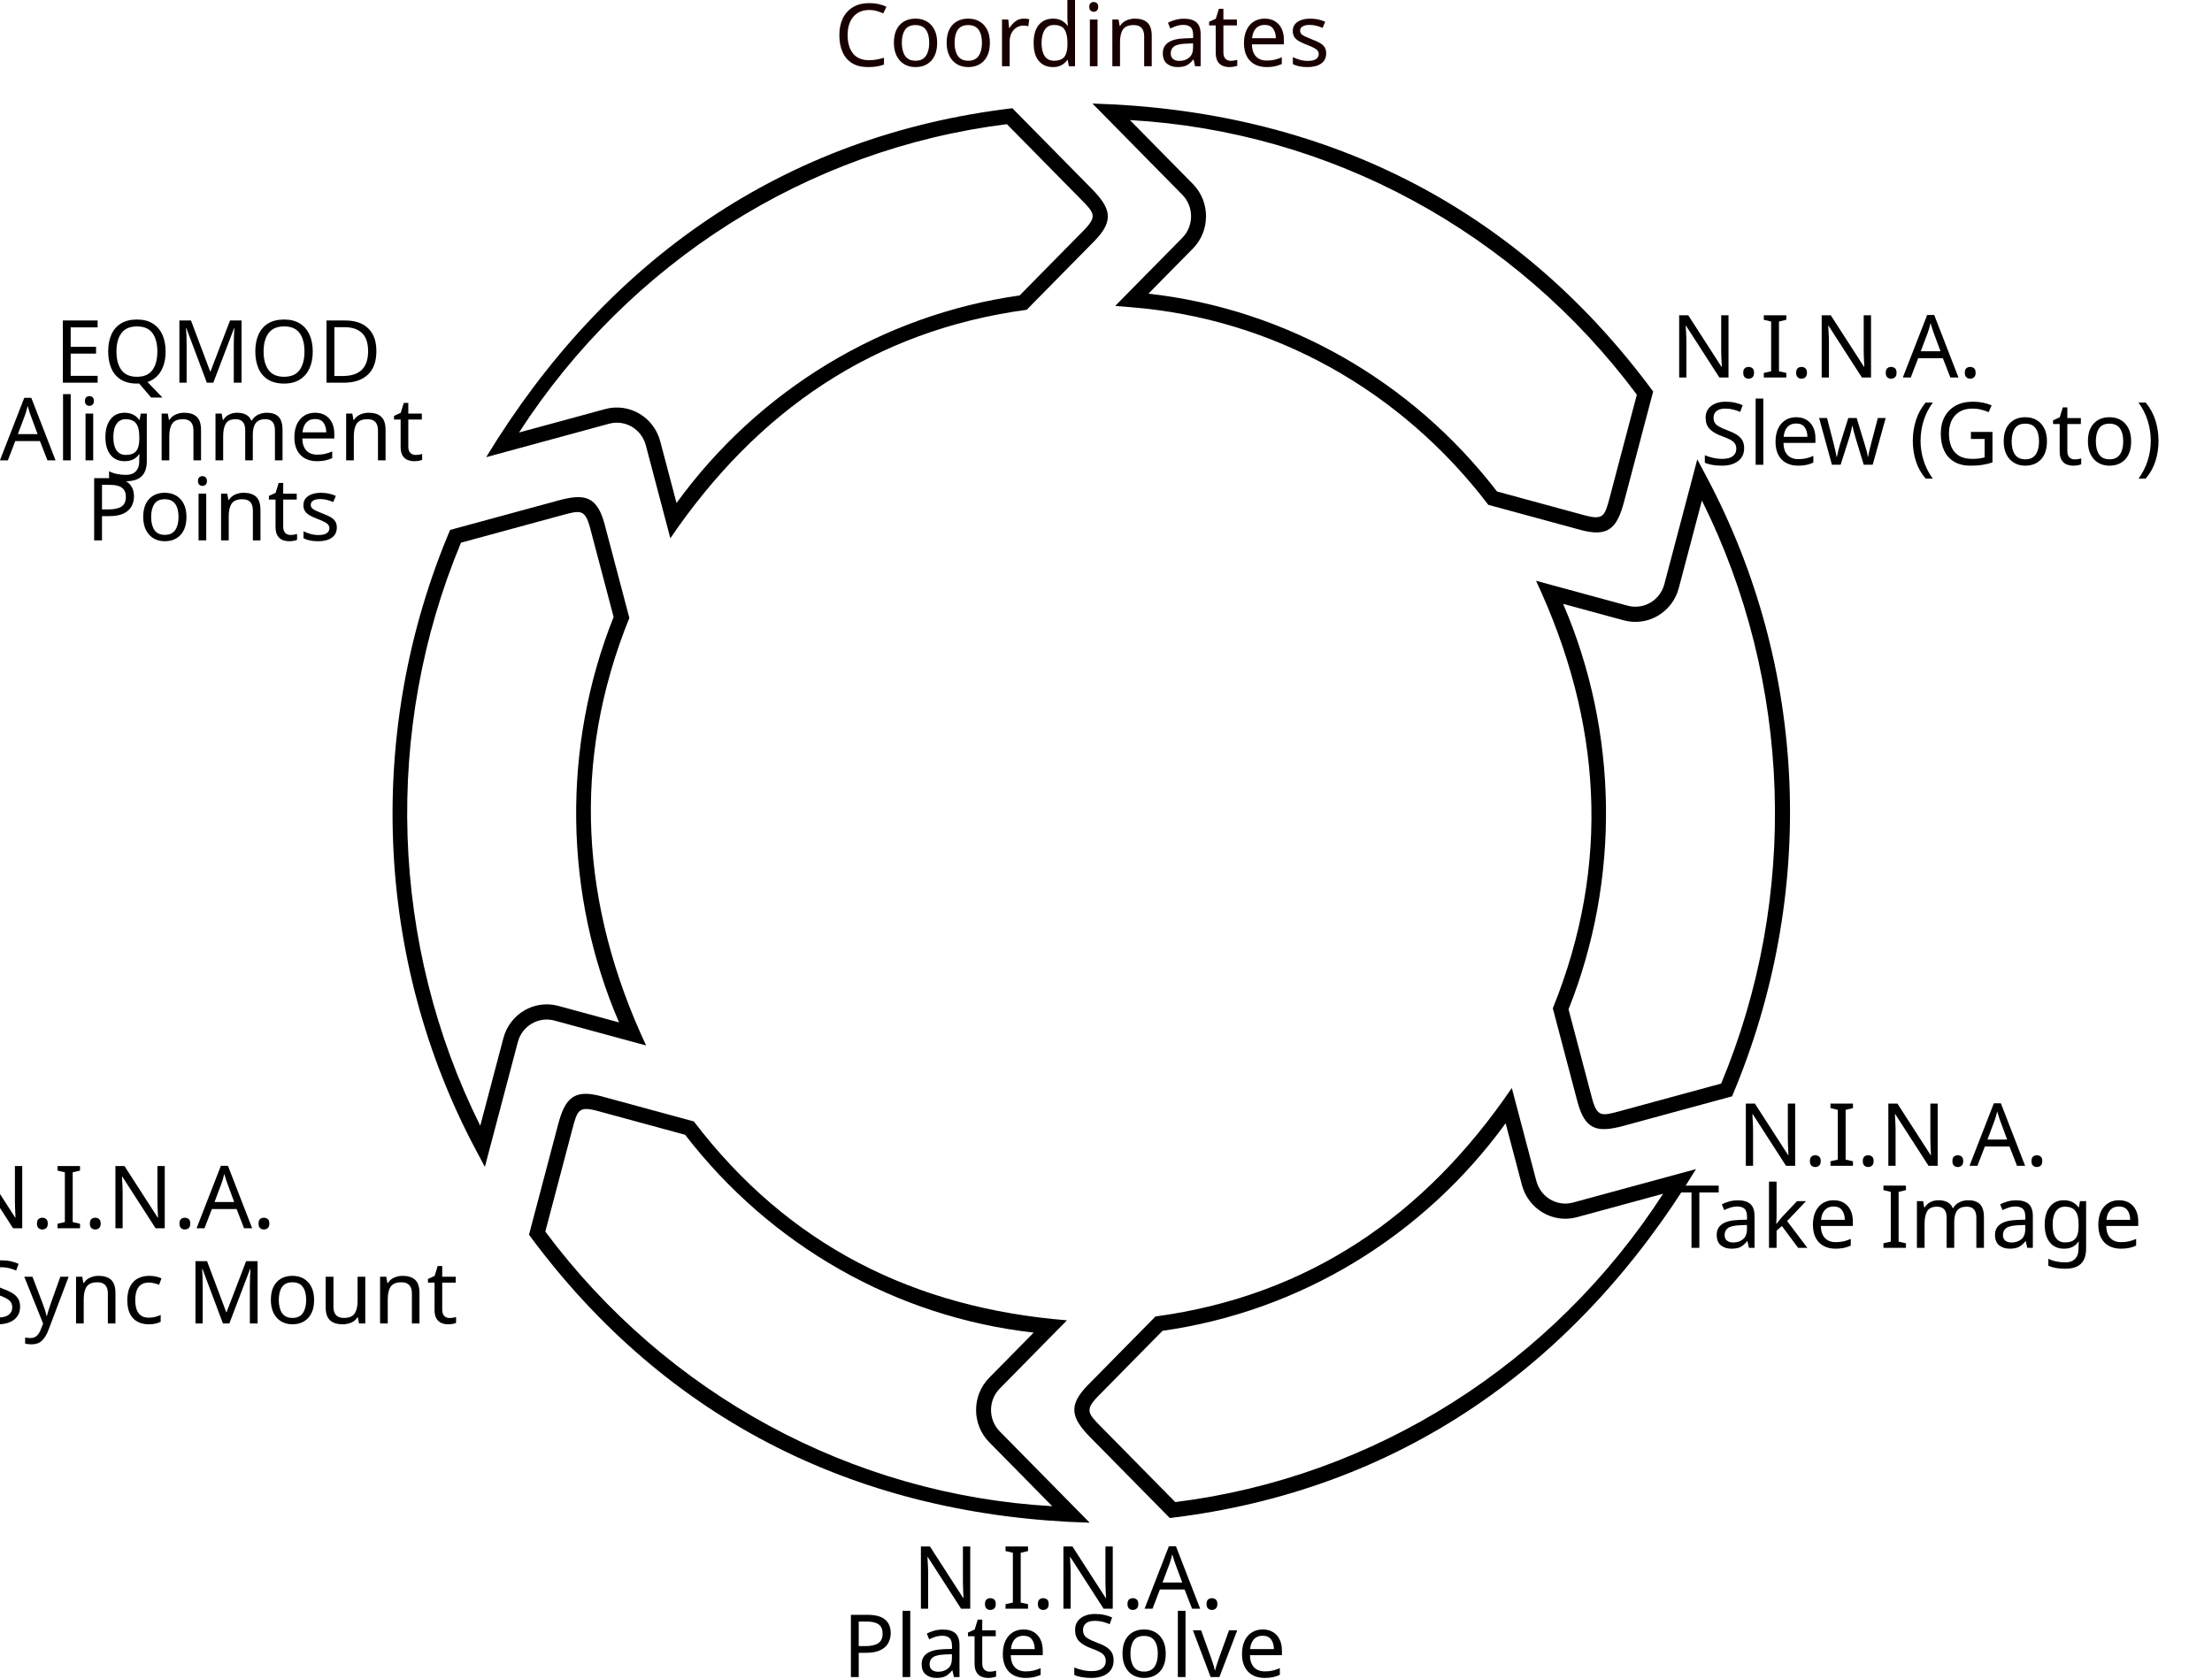
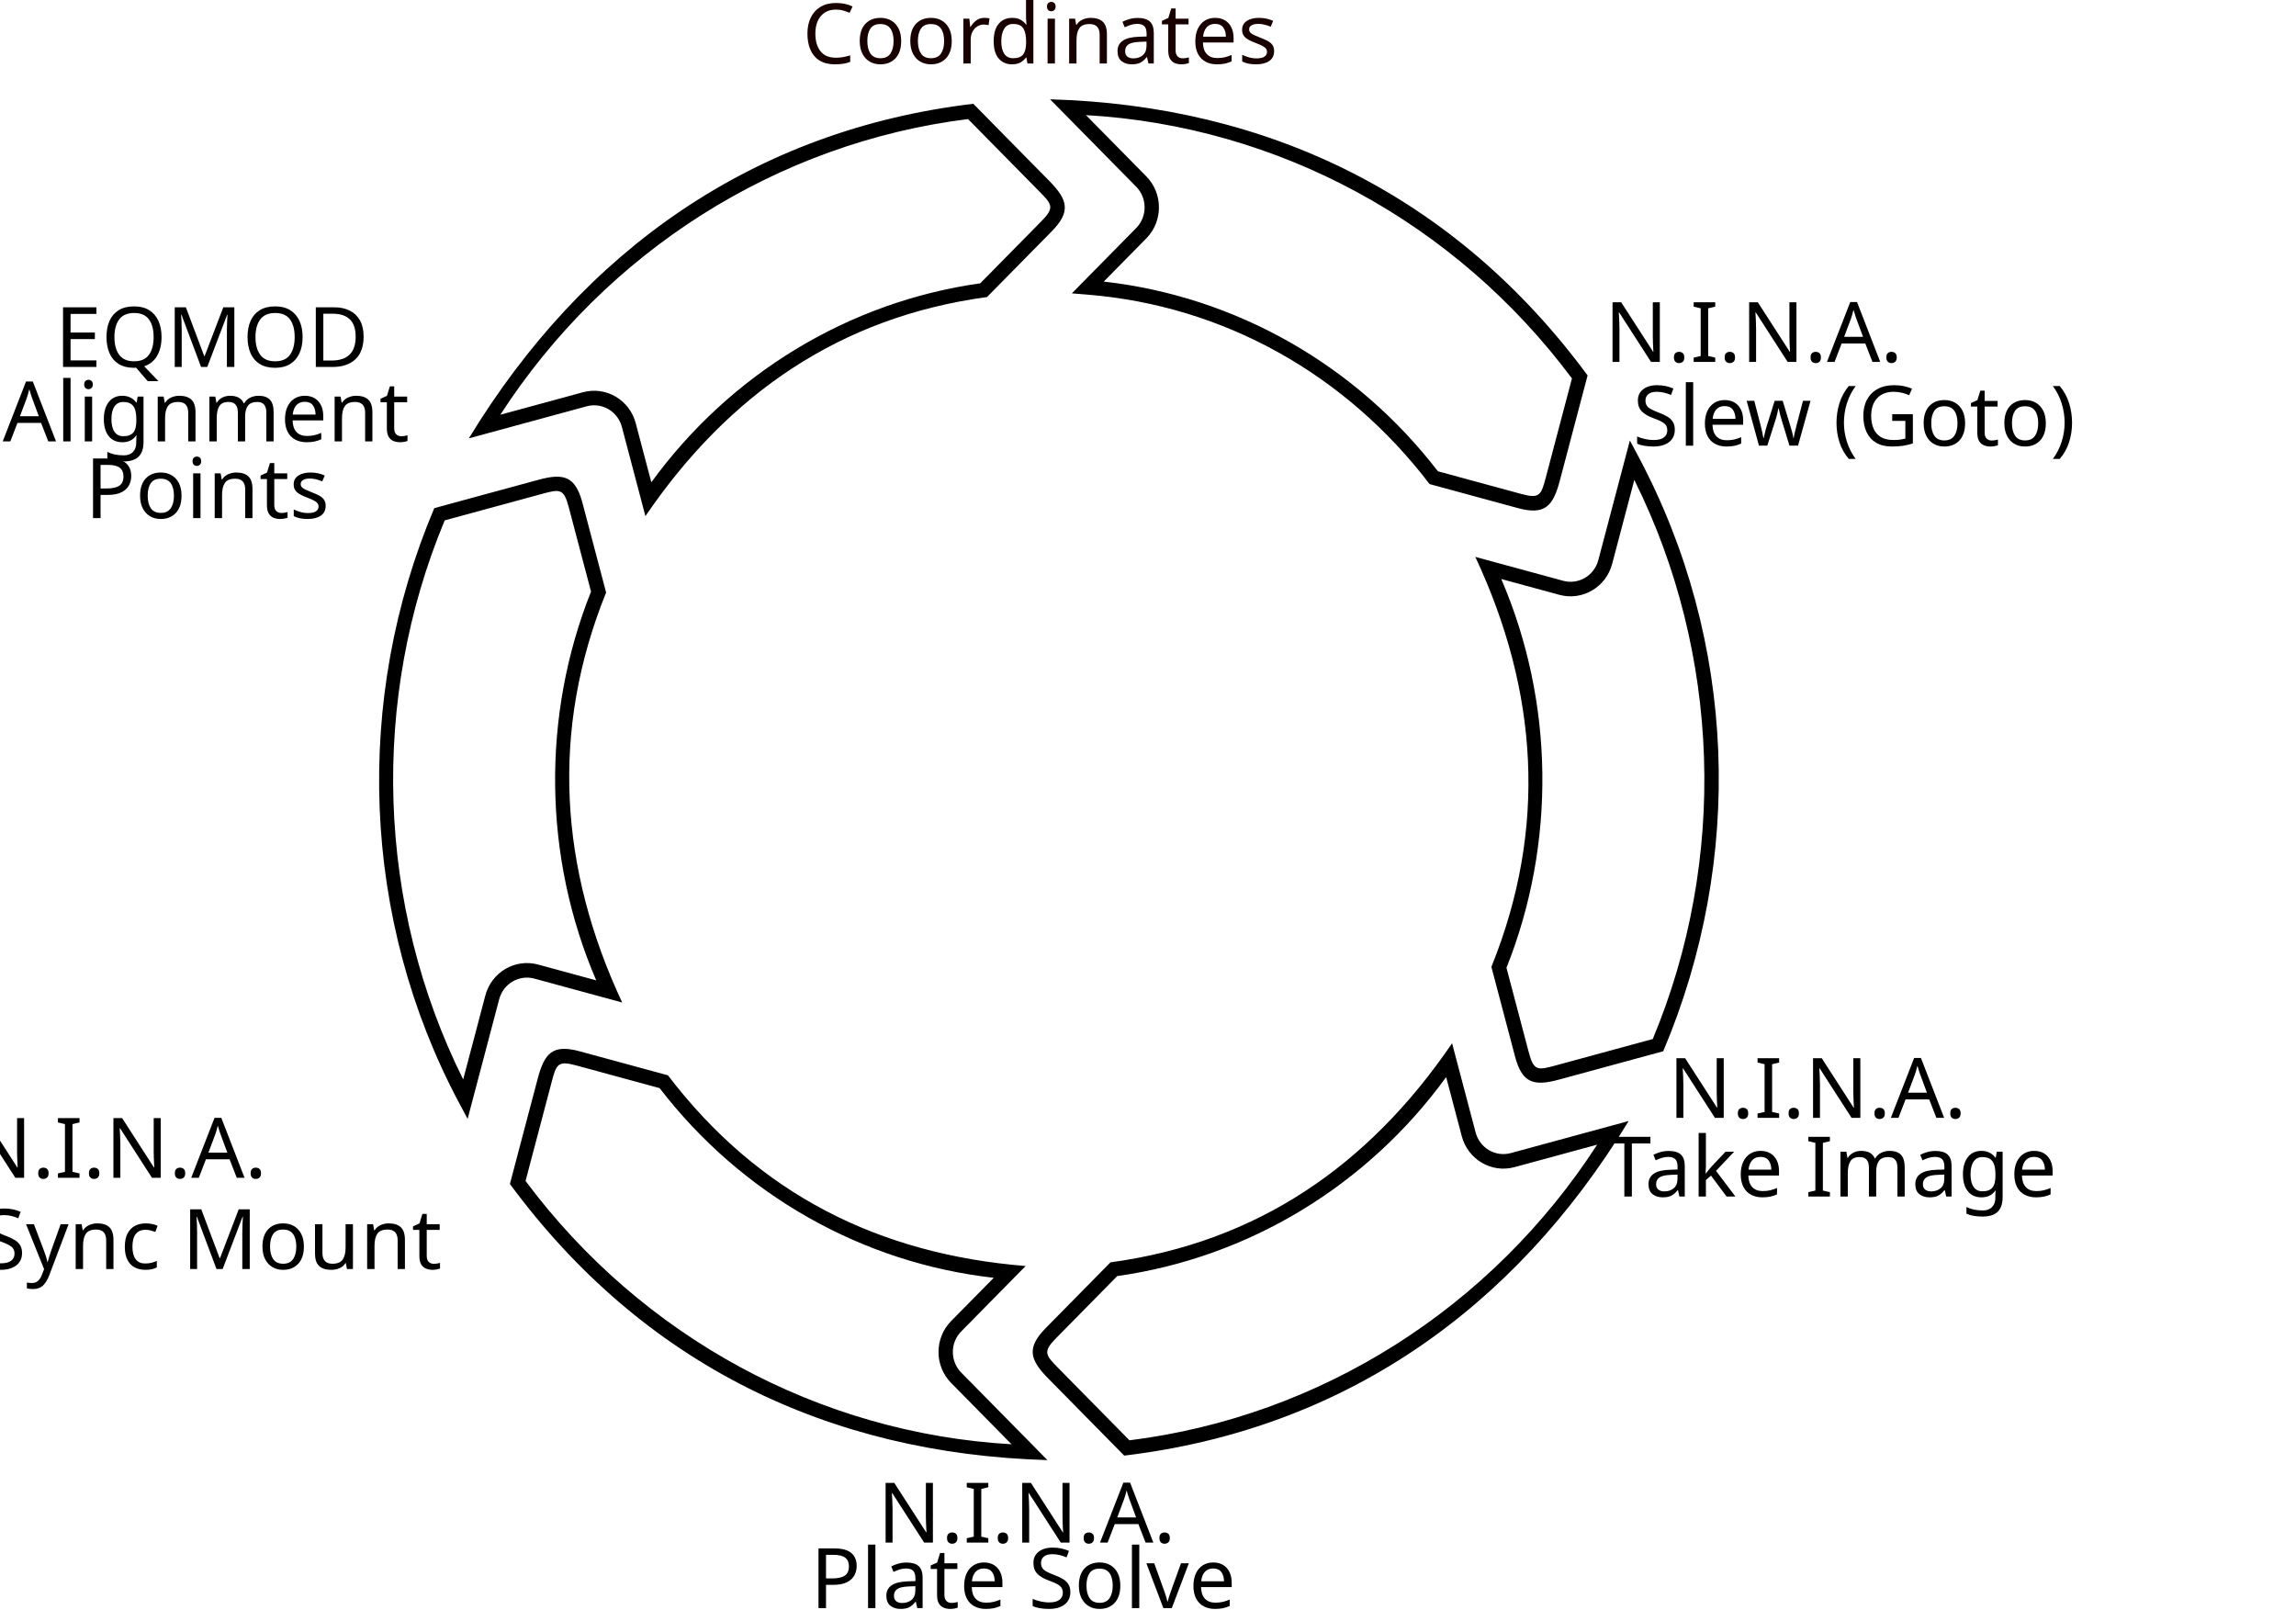
- <svg xmlns="http://www.w3.org/2000/svg" xml:space="preserve" version="1.1" style="clip-rule:evenodd;fill-rule:evenodd;image-rendering:optimizeQuality;shape-rendering:geometricPrecision;text-rendering:geometricPrecision" viewBox="0 0 45676.742 34663.059" x="0px" y="0px" id="svg13236" width="12085.304mm" height="9171.269mm">
+ <svg xmlns="http://www.w3.org/2000/svg" xml:space="preserve" version="1.1" style="clip-rule:evenodd;fill-rule:evenodd;image-rendering:optimizeQuality;shape-rendering:geometricPrecision;text-rendering:geometricPrecision" viewBox="0 0 49456.27 34663.059" x="0px" y="0px" id="svg13236" width="13085.304mm" height="9171.269mm">
  <defs id="defs13226">
    <style type="text/css" id="style13224">
   
    .fil0 {fill:black;fill-rule:nonzero}
   
  </style>
  </defs>
-   <path class="fil0" d="m 22373.218,4763.809 c 289.215,-293.6 227.431,-362.83 -49.49,-643.95 L 20791.8,2564.699 c -4119.479,513.12 -7799.139,2852.81 -10074.42,6368.3 l 1780.347,-484.28 c 494.367,-134.47 1003.38,164.09 1135.824,665.9 l 336.305,1274.149 c 1692.403,-2328.529 4243.543,-3885.949 7084.909,-4286.509 z m -9702.392,7978.919 -481.917,-1825.82 c -105.699,-400.46 -196.381,-381.28 -574.389,-278.46 l -2095.013,569.87 c -1609.999,3859.58 -1465.329,8299.28 397.536,12042.51 l 477.461,-1808.94 c 132.444,-501.81 641.456,-800.36 1135.823,-665.89 l 1252.772,340.77 c -1141.121,-2648.24 -1181.334,-5695.74 -112.273,-8374.04 z m 671.272,8850.68 -1891.502,-514.51 c -330.169,-89.81 -669.236,108.69 -757.718,443.93 l -680.343,2577.59 -184.689,-346.65 c -2104.942,-3950.87 -2276.647,-8690.96 -533.394,-12808.81 l 2240.337,-609.41 c 545.423,-148.36 798.142,-84.37 952.495,500.42 l 508.551,1926.72 c -1203.603,2972.68 -1002.223,5949.55 346.263,8830.72 z m 8003.22,5929.964 c -2843.454,-320.17 -5434.239,-1795.334 -7197.443,-4085.884 l -1801.947,-490.16 c -394.603,-107.33 -423.566,-18.42 -524.897,365.49 l -560.624,2124.019 c 2506.64,3362.781 6326.14,5436.695 10468.328,5672.028 l -1301.722,-1321.468 c -361.943,-367.434 -361.826,-964.475 0,-1331.787 z m 687.34,-253.833 -1386.998,1408.037 c -241.9,245.57 -241.862,642.32 0,887.854 l 1856.055,1884.207 c -4715.512,-135.699 -8718.153,-2067.426 -11578.25,-5947.618 l 599.192,-2270.141 c 146.092,-553.52 327.04,-744.11 903.001,-587.45 l 1901.685,517.28 c 1956.357,2566.686 4553.293,3852.964 7705.315,4107.831 z m 10530.094,-2129.804 c -494.369,134.472 -1003.376,-164.08 -1135.826,-665.887 l -336.305,-1274.15 c -1697.482,2335.53 -4248.808,3886.677 -7084.909,4286.5 l -1318.451,1338.453 c -289.211,293.598 -227.43,362.827 49.494,643.946 l 1531.928,1555.166 c 4119.481,-513.126 7799.133,-2852.811 10074.415,-6368.305 z m -79.73,-302.9 2538.46,-690.497 c -2477.427,4072.034 -6149.499,6644.919 -10865.704,7206.738 l -1637.673,-1662.512 c -398.662,-404.704 -470.509,-660.478 -49.494,-1087.879 l 1391.086,-1412.191 c 3164.396,-429.535 5563.925,-2085.279 7358.43,-4719.116 l 507.174,1921.53 c 88.491,335.24 427.549,533.737 757.721,443.927 z m 2660.414,-14499.207 -477.46,1808.94 c -132.444,501.81 -641.456,800.37 -1135.823,665.89 l -1252.772,-340.77 c 1141.124,2648.24 1181.334,5695.75 112.273,8374.05 l 481.917,1825.81 c 105.692,400.46 196.386,381.28 574.389,278.46 l 2095.013,-569.87 c 1609.999,-3859.57 1465.329,-8299.27 -397.537,-12042.51 z m 622.595,12305.88 -2240.34,609.4 c -545.415,148.36 -798.153,84.37 -952.495,-500.42 l -508.548,-1926.71 c 1210.233,-2989.49 1004.855,-5943.87 -346.264,-8830.73 l 1891.499,514.51 c 330.17,89.81 669.236,-108.68 757.718,-443.93 l 680.346,-2577.579 184.687,346.649 c 2118.854,3976.97 2286.277,8667.79 533.397,12808.81 z M 23331.745,2479.589 l 1301.722,1321.47 c 360.353,365.82 360.353,965.97 0,1331.79 l -918.308,932.24 c 2843.424,320.16 5434.259,1795.36 7197.446,4085.889 l 1801.947,490.15 c 394.603,107.33 423.563,18.43 524.896,-365.49 l 560.625,-2124.019 c -2506.64,-3362.78 -6326.14,-5436.69 -10468.328,-5672.03 z m 10805.273,5606.85 -599.195,2270.139 c -146.096,553.52 -327.04,744.11 -903.001,587.45 l -1901.683,-517.28 C 28930.292,8061.669 26298.958,6583.439 23361.806,6345.929 l -333.985,-27.01 1386.996,-1408.04 c 240.202,-243.84 240.202,-644 0,-887.85 l -1856.052,-1884.21 c 4717.615,135.76 8724.769,2076.65 11578.253,5947.62 z m -11545.149,-3100.67 -1391.087,1412.2 c -3161.806,429.16 -5565.537,2087.58 -7358.426,4719.119 l -507.18,-1921.539 c -88.482,-335.24 -427.549,-533.73 -757.718,-443.93 l -2538.458,690.5 c 2472.502,-4063.98 6145.161,-6644.43 10865.707,-7206.74 l 1637.671,1662.52 c 398.659,404.7 470.506,660.47 49.491,1087.87 z" id="path17754" style="fill:#000000;fill-rule:nonzero;stroke-width:0.294" />
+   <path class="fil0" d="m 22433.218,4763.809 c 289.215,-293.6 227.431,-362.83 -49.49,-643.95 L 20851.8,2564.699 c -4119.479,513.12 -7799.139,2852.81 -10074.42,6368.3 l 1780.347,-484.28 c 494.367,-134.47 1003.38,164.09 1135.824,665.9 l 336.305,1274.149 c 1692.403,-2328.529 4243.543,-3885.949 7084.909,-4286.509 z m -9702.392,7978.919 -481.917,-1825.82 c -105.699,-400.46 -196.381,-381.28 -574.389,-278.46 l -2095.013,569.87 c -1609.999,3859.58 -1465.329,8299.28 397.536,12042.51 l 477.461,-1808.94 c 132.444,-501.81 641.456,-800.36 1135.823,-665.89 l 1252.772,340.77 c -1141.121,-2648.24 -1181.334,-5695.74 -112.273,-8374.04 z m 671.272,8850.68 -1891.502,-514.51 c -330.169,-89.81 -669.236,108.69 -757.718,443.93 l -680.343,2577.59 -184.689,-346.65 c -2104.942,-3950.87 -2276.647,-8690.96 -533.394,-12808.81 l 2240.337,-609.41 c 545.423,-148.36 798.142,-84.37 952.495,500.42 l 508.551,1926.72 c -1203.603,2972.68 -1002.223,5949.55 346.263,8830.72 z m 8003.22,5929.964 c -2843.454,-320.17 -5434.239,-1795.334 -7197.443,-4085.884 l -1801.947,-490.16 c -394.603,-107.33 -423.566,-18.42 -524.897,365.49 l -560.624,2124.019 c 2506.64,3362.781 6326.14,5436.695 10468.328,5672.028 l -1301.722,-1321.468 c -361.943,-367.434 -361.826,-964.475 0,-1331.787 z m 687.34,-253.833 -1386.998,1408.037 c -241.9,245.57 -241.862,642.32 0,887.854 l 1856.055,1884.207 c -4715.512,-135.699 -8718.153,-2067.426 -11578.25,-5947.618 l 599.192,-2270.141 c 146.092,-553.52 327.04,-744.11 903.001,-587.45 l 1901.685,517.28 c 1956.357,2566.686 4553.293,3852.964 7705.315,4107.831 z m 10530.094,-2129.804 c -494.369,134.472 -1003.376,-164.08 -1135.826,-665.887 l -336.305,-1274.15 c -1697.482,2335.53 -4248.808,3886.677 -7084.909,4286.5 l -1318.451,1338.453 c -289.211,293.598 -227.43,362.827 49.494,643.946 l 1531.928,1555.166 c 4119.481,-513.126 7799.133,-2852.811 10074.415,-6368.305 z m -79.73,-302.9 2538.46,-690.497 c -2477.427,4072.034 -6149.499,6644.919 -10865.704,7206.738 l -1637.673,-1662.512 c -398.662,-404.704 -470.509,-660.478 -49.494,-1087.879 l 1391.086,-1412.191 c 3164.396,-429.535 5563.925,-2085.279 7358.43,-4719.116 l 507.174,1921.53 c 88.491,335.24 427.549,533.737 757.721,443.927 z m 2660.414,-14499.207 -477.46,1808.94 c -132.444,501.81 -641.456,800.37 -1135.823,665.89 l -1252.772,-340.77 c 1141.124,2648.24 1181.334,5695.75 112.273,8374.05 l 481.917,1825.81 c 105.692,400.46 196.386,381.28 574.389,278.46 l 2095.013,-569.87 c 1609.999,-3859.57 1465.329,-8299.27 -397.537,-12042.51 z m 622.595,12305.88 -2240.34,609.4 c -545.415,148.36 -798.153,84.37 -952.495,-500.42 l -508.548,-1926.71 c 1210.233,-2989.49 1004.855,-5943.87 -346.264,-8830.73 l 1891.499,514.51 c 330.17,89.81 669.236,-108.68 757.718,-443.93 l 680.346,-2577.579 184.687,346.649 c 2118.854,3976.97 2286.277,8667.79 533.397,12808.81 z M 23391.745,2479.589 l 1301.722,1321.47 c 360.353,365.82 360.353,965.97 0,1331.79 l -918.308,932.24 c 2843.424,320.16 5434.259,1795.36 7197.446,4085.889 l 1801.947,490.15 c 394.603,107.33 423.563,18.43 524.896,-365.49 l 560.625,-2124.019 c -2506.64,-3362.78 -6326.14,-5436.69 -10468.328,-5672.03 z m 10805.273,5606.85 -599.195,2270.139 c -146.096,553.52 -327.04,744.11 -903.001,587.45 l -1901.683,-517.28 C 28990.292,8061.669 26358.958,6583.439 23421.806,6345.929 l -333.985,-27.01 1386.996,-1408.04 c 240.202,-243.84 240.202,-644 0,-887.85 l -1856.052,-1884.21 c 4717.615,135.76 8724.769,2076.65 11578.253,5947.62 z m -11545.149,-3100.67 -1391.087,1412.2 c -3161.806,429.16 -5565.537,2087.58 -7358.426,4719.119 l -507.18,-1921.539 c -88.482,-335.24 -427.549,-533.73 -757.718,-443.93 l -2538.458,690.5 c 2472.502,-4063.98 6145.161,-6644.43 10865.707,-7206.74 l 1637.671,1662.52 c 398.659,404.7 470.506,660.47 49.491,1087.87 z" id="path17754" style="fill:#000000;fill-rule:nonzero;stroke-width:0.294" />
  <flowRoot xml:space="preserve" id="flowRoot17954" style="font-style:normal;font-variant:normal;font-weight:normal;font-stretch:normal;font-size:26.667px;line-height:125%;font-family:sans-serif;-inkscape-font-specification:'sans-serif, Normal';font-variant-ligatures:normal;font-variant-caps:normal;font-variant-numeric:normal;font-feature-settings:normal;text-align:center;letter-spacing:0px;word-spacing:0px;writing-mode:lr-tb;text-anchor:middle;fill:#000000;fill-opacity:1;stroke:none;stroke-width:1px;stroke-linecap:butt;stroke-linejoin:miter;stroke-opacity:1" transform="translate(-7632.109,-7072.431)">
    <flowRegion id="flowRegion17956">
      <rect id="rect17958" width="12500" height="7500" x="41100" y="21291.656" />
    </flowRegion>
    <flowPara id="flowPara17960" />
  </flowRoot>
-   <text xml:space="preserve" style="font-style:normal;font-variant:normal;font-weight:normal;font-stretch:normal;font-size:1799.919px;line-height:125%;font-family:sans-serif;-inkscape-font-specification:'sans-serif, Normal';font-variant-ligatures:normal;font-variant-caps:normal;font-variant-numeric:normal;font-feature-settings:normal;text-align:center;letter-spacing:0px;word-spacing:0px;writing-mode:lr-tb;text-anchor:middle;fill:#190000;fill-opacity:1;stroke:none;stroke-width:1px;stroke-linecap:butt;stroke-linejoin:miter;stroke-opacity:1" x="23045.977" y="1367.517" id="text4808">
-     <tspan id="tspan4806" x="23045.977" y="1367.517">Coordinates</tspan>
+   <text xml:space="preserve" style="font-style:normal;font-variant:normal;font-weight:normal;font-stretch:normal;font-size:1799.919px;line-height:125%;font-family:sans-serif;-inkscape-font-specification:'sans-serif, Normal';font-variant-ligatures:normal;font-variant-caps:normal;font-variant-numeric:normal;font-feature-settings:normal;text-align:center;letter-spacing:0px;word-spacing:0px;writing-mode:lr-tb;text-anchor:middle;fill:#190000;fill-opacity:1;stroke:none;stroke-width:1px;stroke-linecap:butt;stroke-linejoin:miter;stroke-opacity:1" x="23105.977" y="1367.517" id="text4808">
+     <tspan id="tspan4806" x="23105.977" y="1367.517">Coordinates</tspan>
  </text>
-   <text xml:space="preserve" style="font-style:normal;font-variant:normal;font-weight:normal;font-stretch:normal;font-size:1799.919px;line-height:125%;font-family:sans-serif;-inkscape-font-specification:'sans-serif, Normal';font-variant-ligatures:normal;font-variant-caps:normal;font-variant-numeric:normal;font-feature-settings:normal;text-align:center;letter-spacing:0px;word-spacing:0px;writing-mode:lr-tb;text-anchor:middle;fill:#000000;fill-opacity:1;stroke:none;stroke-width:1px;stroke-linecap:butt;stroke-linejoin:miter;stroke-opacity:1" x="38414.363" y="7796.195" id="text4812">
-     <tspan id="tspan4810" x="38414.363" y="7796.195">N.I.N.A.</tspan>
+   <text xml:space="preserve" style="font-style:normal;font-variant:normal;font-weight:normal;font-stretch:normal;font-size:1799.919px;line-height:125%;font-family:sans-serif;-inkscape-font-specification:'sans-serif, Normal';font-variant-ligatures:normal;font-variant-caps:normal;font-variant-numeric:normal;font-feature-settings:normal;text-align:center;letter-spacing:0px;word-spacing:0px;writing-mode:lr-tb;text-anchor:middle;fill:#000000;fill-opacity:1;stroke:none;stroke-width:1px;stroke-linecap:butt;stroke-linejoin:miter;stroke-opacity:1" x="38474.363" y="7796.195" id="text4812">
+     <tspan id="tspan4810" x="38474.363" y="7796.195">N.I.N.A.</tspan>
  </text>
-   <text xml:space="preserve" style="font-style:normal;font-variant:normal;font-weight:normal;font-stretch:normal;font-size:1799.919px;line-height:125%;font-family:sans-serif;-inkscape-font-specification:'sans-serif, Normal';font-variant-ligatures:normal;font-variant-caps:normal;font-variant-numeric:normal;font-feature-settings:normal;text-align:center;letter-spacing:0px;word-spacing:0px;writing-mode:lr-tb;text-anchor:middle;fill:#000000;fill-opacity:1;stroke:none;stroke-width:1px;stroke-linecap:butt;stroke-linejoin:miter;stroke-opacity:1" x="40580.188" y="9599.881" id="text4816">
-     <tspan id="tspan4814" x="40580.188" y="9599.881">Slew (Goto)</tspan>
+   <text xml:space="preserve" style="font-style:normal;font-variant:normal;font-weight:normal;font-stretch:normal;font-size:1799.919px;line-height:125%;font-family:sans-serif;-inkscape-font-specification:'sans-serif, Normal';font-variant-ligatures:normal;font-variant-caps:normal;font-variant-numeric:normal;font-feature-settings:normal;text-align:center;letter-spacing:0px;word-spacing:0px;writing-mode:lr-tb;text-anchor:middle;fill:#000000;fill-opacity:1;stroke:none;stroke-width:1px;stroke-linecap:butt;stroke-linejoin:miter;stroke-opacity:1" x="40640.188" y="9599.881" id="text4816">
+     <tspan id="tspan4814" x="40640.188" y="9599.881">Slew (Goto)</tspan>
  </text>
-   <text xml:space="preserve" style="font-style:normal;font-variant:normal;font-weight:normal;font-stretch:normal;font-size:1799.919px;line-height:125%;font-family:sans-serif;-inkscape-font-specification:'sans-serif, Normal';font-variant-ligatures:normal;font-variant-caps:normal;font-variant-numeric:normal;font-feature-settings:normal;text-align:center;letter-spacing:0px;word-spacing:0px;writing-mode:lr-tb;text-anchor:middle;fill:#000000;fill-opacity:1;stroke:none;stroke-width:1px;stroke-linecap:butt;stroke-linejoin:miter;stroke-opacity:1" x="39790.848" y="24078.336" id="text4820">
-     <tspan id="tspan4818" x="39790.848" y="24078.336">N.I.N.A.</tspan>
+   <text xml:space="preserve" style="font-style:normal;font-variant:normal;font-weight:normal;font-stretch:normal;font-size:1799.919px;line-height:125%;font-family:sans-serif;-inkscape-font-specification:'sans-serif, Normal';font-variant-ligatures:normal;font-variant-caps:normal;font-variant-numeric:normal;font-feature-settings:normal;text-align:center;letter-spacing:0px;word-spacing:0px;writing-mode:lr-tb;text-anchor:middle;fill:#000000;fill-opacity:1;stroke:none;stroke-width:1px;stroke-linecap:butt;stroke-linejoin:miter;stroke-opacity:1" x="39850.848" y="24078.336" id="text4820">
+     <tspan id="tspan4818" x="39850.848" y="24078.336">N.I.N.A.</tspan>
  </text>
-   <text xml:space="preserve" style="font-style:normal;font-variant:normal;font-weight:normal;font-stretch:normal;font-size:1799.919px;line-height:125%;font-family:sans-serif;-inkscape-font-specification:'sans-serif, Normal';font-variant-ligatures:normal;font-variant-caps:normal;font-variant-numeric:normal;font-feature-settings:normal;text-align:center;letter-spacing:0px;word-spacing:0px;writing-mode:lr-tb;text-anchor:middle;fill:#000000;fill-opacity:1;stroke:none;stroke-width:1px;stroke-linecap:butt;stroke-linejoin:miter;stroke-opacity:1" x="40079.223" y="25772.129" id="text4824">
-     <tspan id="tspan4822" x="40079.223" y="25772.129">Take Image</tspan>
+   <text xml:space="preserve" style="font-style:normal;font-variant:normal;font-weight:normal;font-stretch:normal;font-size:1799.919px;line-height:125%;font-family:sans-serif;-inkscape-font-specification:'sans-serif, Normal';font-variant-ligatures:normal;font-variant-caps:normal;font-variant-numeric:normal;font-feature-settings:normal;text-align:center;letter-spacing:0px;word-spacing:0px;writing-mode:lr-tb;text-anchor:middle;fill:#000000;fill-opacity:1;stroke:none;stroke-width:1px;stroke-linecap:butt;stroke-linejoin:miter;stroke-opacity:1" x="40139.223" y="25772.129" id="text4824">
+     <tspan id="tspan4822" x="40139.223" y="25772.129">Take Image</tspan>
  </text>
-   <text xml:space="preserve" style="font-style:normal;font-variant:normal;font-weight:normal;font-stretch:normal;font-size:1799.919px;line-height:125%;font-family:sans-serif;-inkscape-font-specification:'sans-serif, Normal';font-variant-ligatures:normal;font-variant-caps:normal;font-variant-numeric:normal;font-feature-settings:normal;text-align:center;letter-spacing:0px;word-spacing:0px;writing-mode:lr-tb;text-anchor:middle;fill:#000000;fill-opacity:1;stroke:none;stroke-width:1px;stroke-linecap:butt;stroke-linejoin:miter;stroke-opacity:1" x="22756.477" y="33226.305" id="text4828">
-     <tspan id="tspan4826" x="22756.477" y="33226.305">N.I.N.A.</tspan>
+   <text xml:space="preserve" style="font-style:normal;font-variant:normal;font-weight:normal;font-stretch:normal;font-size:1799.919px;line-height:125%;font-family:sans-serif;-inkscape-font-specification:'sans-serif, Normal';font-variant-ligatures:normal;font-variant-caps:normal;font-variant-numeric:normal;font-feature-settings:normal;text-align:center;letter-spacing:0px;word-spacing:0px;writing-mode:lr-tb;text-anchor:middle;fill:#000000;fill-opacity:1;stroke:none;stroke-width:1px;stroke-linecap:butt;stroke-linejoin:miter;stroke-opacity:1" x="22816.477" y="33226.305" id="text4828">
+     <tspan id="tspan4826" x="22816.477" y="33226.305">N.I.N.A.</tspan>
  </text>
-   <text xml:space="preserve" style="font-style:normal;font-variant:normal;font-weight:normal;font-stretch:normal;font-size:1799.919px;line-height:125%;font-family:sans-serif;-inkscape-font-specification:'sans-serif, Normal';font-variant-ligatures:normal;font-variant-caps:normal;font-variant-numeric:normal;font-feature-settings:normal;text-align:center;letter-spacing:0px;word-spacing:0px;writing-mode:lr-tb;text-anchor:middle;fill:#000000;fill-opacity:1;stroke:none;stroke-width:1px;stroke-linecap:butt;stroke-linejoin:miter;stroke-opacity:1" x="22681.391" y="34637.574" id="text4832">
-     <tspan id="tspan4830" x="22681.391" y="34637.574">Plate Solve</tspan>
+   <text xml:space="preserve" style="font-style:normal;font-variant:normal;font-weight:normal;font-stretch:normal;font-size:1799.919px;line-height:125%;font-family:sans-serif;-inkscape-font-specification:'sans-serif, Normal';font-variant-ligatures:normal;font-variant-caps:normal;font-variant-numeric:normal;font-feature-settings:normal;text-align:center;letter-spacing:0px;word-spacing:0px;writing-mode:lr-tb;text-anchor:middle;fill:#000000;fill-opacity:1;stroke:none;stroke-width:1px;stroke-linecap:butt;stroke-linejoin:miter;stroke-opacity:1" x="22741.391" y="34637.574" id="text4832">
+     <tspan id="tspan4830" x="22741.391" y="34637.574">Plate Solve</tspan>
  </text>
-   <text xml:space="preserve" style="font-style:normal;font-variant:normal;font-weight:normal;font-stretch:normal;font-size:1799.919px;line-height:125%;font-family:sans-serif;-inkscape-font-specification:'sans-serif, Normal';font-variant-ligatures:normal;font-variant-caps:normal;font-variant-numeric:normal;font-feature-settings:normal;text-align:center;letter-spacing:0px;word-spacing:0px;writing-mode:lr-tb;text-anchor:middle;fill:#000000;fill-opacity:1;stroke:none;stroke-width:1px;stroke-linecap:butt;stroke-linejoin:miter;stroke-opacity:1" x="3180.619" y="25368.457" id="text4836">
-     <tspan id="tspan4834" x="3180.619" y="25368.457">N.I.N.A.</tspan>
+   <text xml:space="preserve" style="font-style:normal;font-variant:normal;font-weight:normal;font-stretch:normal;font-size:1799.919px;line-height:125%;font-family:sans-serif;-inkscape-font-specification:'sans-serif, Normal';font-variant-ligatures:normal;font-variant-caps:normal;font-variant-numeric:normal;font-feature-settings:normal;text-align:center;letter-spacing:0px;word-spacing:0px;writing-mode:lr-tb;text-anchor:middle;fill:#000000;fill-opacity:1;stroke:none;stroke-width:1px;stroke-linecap:butt;stroke-linejoin:miter;stroke-opacity:1" x="3240.619" y="25368.457" id="text4836">
+     <tspan id="tspan4834" x="3240.619" y="25368.457">N.I.N.A.</tspan>
  </text>
-   <text xml:space="preserve" style="font-style:normal;font-variant:normal;font-weight:normal;font-stretch:normal;font-size:1799.919px;line-height:125%;font-family:sans-serif;-inkscape-font-specification:'sans-serif, Normal';font-variant-ligatures:normal;font-variant-caps:normal;font-variant-numeric:normal;font-feature-settings:normal;text-align:center;letter-spacing:0px;word-spacing:0px;writing-mode:lr-tb;text-anchor:middle;fill:#000000;fill-opacity:1;stroke:none;stroke-width:1px;stroke-linecap:butt;stroke-linejoin:miter;stroke-opacity:1" x="5186.393" y="27333.627" id="text4840">
-     <tspan id="tspan4838" x="5186.393" y="27333.627">Sync Mount</tspan>
+   <text xml:space="preserve" style="font-style:normal;font-variant:normal;font-weight:normal;font-stretch:normal;font-size:1799.919px;line-height:125%;font-family:sans-serif;-inkscape-font-specification:'sans-serif, Normal';font-variant-ligatures:normal;font-variant-caps:normal;font-variant-numeric:normal;font-feature-settings:normal;text-align:center;letter-spacing:0px;word-spacing:0px;writing-mode:lr-tb;text-anchor:middle;fill:#000000;fill-opacity:1;stroke:none;stroke-width:1px;stroke-linecap:butt;stroke-linejoin:miter;stroke-opacity:1" x="5246.393" y="27333.627" id="text4840">
+     <tspan id="tspan4838" x="5246.393" y="27333.627">Sync Mount</tspan>
  </text>
-   <text xml:space="preserve" style="font-style:normal;font-variant:normal;font-weight:normal;font-stretch:normal;font-size:1799.919px;line-height:125%;font-family:sans-serif;-inkscape-font-specification:'sans-serif, Normal';font-variant-ligatures:normal;font-variant-caps:normal;font-variant-numeric:normal;font-feature-settings:normal;text-align:center;letter-spacing:0px;word-spacing:0px;writing-mode:lr-tb;text-anchor:middle;fill:#000000;fill-opacity:1;stroke:none;stroke-width:1px;stroke-linecap:butt;stroke-linejoin:miter;stroke-opacity:1;image-rendering:optimizeQuality;shape-rendering:geometricPrecision;text-rendering:geometricPrecision" x="5104.777" y="11160.512" id="text4844">
-     <tspan id="tspan4842" x="5104.777" y="11160.512">Points</tspan>
+   <text xml:space="preserve" style="font-style:normal;font-variant:normal;font-weight:normal;font-stretch:normal;font-size:1799.919px;line-height:125%;font-family:sans-serif;-inkscape-font-specification:'sans-serif, Normal';font-variant-ligatures:normal;font-variant-caps:normal;font-variant-numeric:normal;font-feature-settings:normal;text-align:center;letter-spacing:0px;word-spacing:0px;writing-mode:lr-tb;text-anchor:middle;fill:#000000;fill-opacity:1;stroke:none;stroke-width:1px;stroke-linecap:butt;stroke-linejoin:miter;stroke-opacity:1;image-rendering:optimizeQuality;shape-rendering:geometricPrecision;text-rendering:geometricPrecision" x="5164.777" y="11160.512" id="text4844">
+     <tspan id="tspan4842" x="5164.777" y="11160.512">Points</tspan>
  </text>
-   <text xml:space="preserve" style="font-style:normal;font-variant:normal;font-weight:normal;font-stretch:normal;font-size:1799.919px;line-height:125%;font-family:sans-serif;-inkscape-font-specification:'sans-serif, Normal';font-variant-ligatures:normal;font-variant-caps:normal;font-variant-numeric:normal;font-feature-settings:normal;text-align:center;letter-spacing:0px;word-spacing:0px;writing-mode:lr-tb;text-anchor:middle;fill:#000000;fill-opacity:1;stroke:none;stroke-width:1px;stroke-linecap:butt;stroke-linejoin:miter;stroke-opacity:1" x="5079.828" y="9507.512" id="text4848">
-     <tspan id="tspan4846" x="5079.828" y="9507.512">Alignment</tspan>
+   <text xml:space="preserve" style="font-style:normal;font-variant:normal;font-weight:normal;font-stretch:normal;font-size:1799.919px;line-height:125%;font-family:sans-serif;-inkscape-font-specification:'sans-serif, Normal';font-variant-ligatures:normal;font-variant-caps:normal;font-variant-numeric:normal;font-feature-settings:normal;text-align:center;letter-spacing:0px;word-spacing:0px;writing-mode:lr-tb;text-anchor:middle;fill:#000000;fill-opacity:1;stroke:none;stroke-width:1px;stroke-linecap:butt;stroke-linejoin:miter;stroke-opacity:1" x="5139.828" y="9507.512" id="text4848">
+     <tspan id="tspan4846" x="5139.828" y="9507.512">Alignment</tspan>
  </text>
-   <text xml:space="preserve" style="font-style:normal;font-variant:normal;font-weight:normal;font-stretch:normal;font-size:1799.919px;line-height:125%;font-family:sans-serif;-inkscape-font-specification:'sans-serif, Normal';font-variant-ligatures:normal;font-variant-caps:normal;font-variant-numeric:normal;font-feature-settings:normal;text-align:center;letter-spacing:0px;word-spacing:0px;writing-mode:lr-tb;text-anchor:middle;fill:#000000;fill-opacity:1;stroke:none;stroke-width:1px;stroke-linecap:butt;stroke-linejoin:miter;stroke-opacity:1" x="5152.047" y="7904.332" id="text4852">
-     <tspan id="tspan4850" x="5438.558" y="7904.332">EQMOD </tspan>
+   <text xml:space="preserve" style="font-style:normal;font-variant:normal;font-weight:normal;font-stretch:normal;font-size:1799.919px;line-height:125%;font-family:sans-serif;-inkscape-font-specification:'sans-serif, Normal';font-variant-ligatures:normal;font-variant-caps:normal;font-variant-numeric:normal;font-feature-settings:normal;text-align:center;letter-spacing:0px;word-spacing:0px;writing-mode:lr-tb;text-anchor:middle;fill:#000000;fill-opacity:1;stroke:none;stroke-width:1px;stroke-linecap:butt;stroke-linejoin:miter;stroke-opacity:1" x="5212.047" y="7904.332" id="text4852">
+     <tspan id="tspan4850" x="5498.558" y="7904.332">EQMOD </tspan>
  </text>
</svg>
